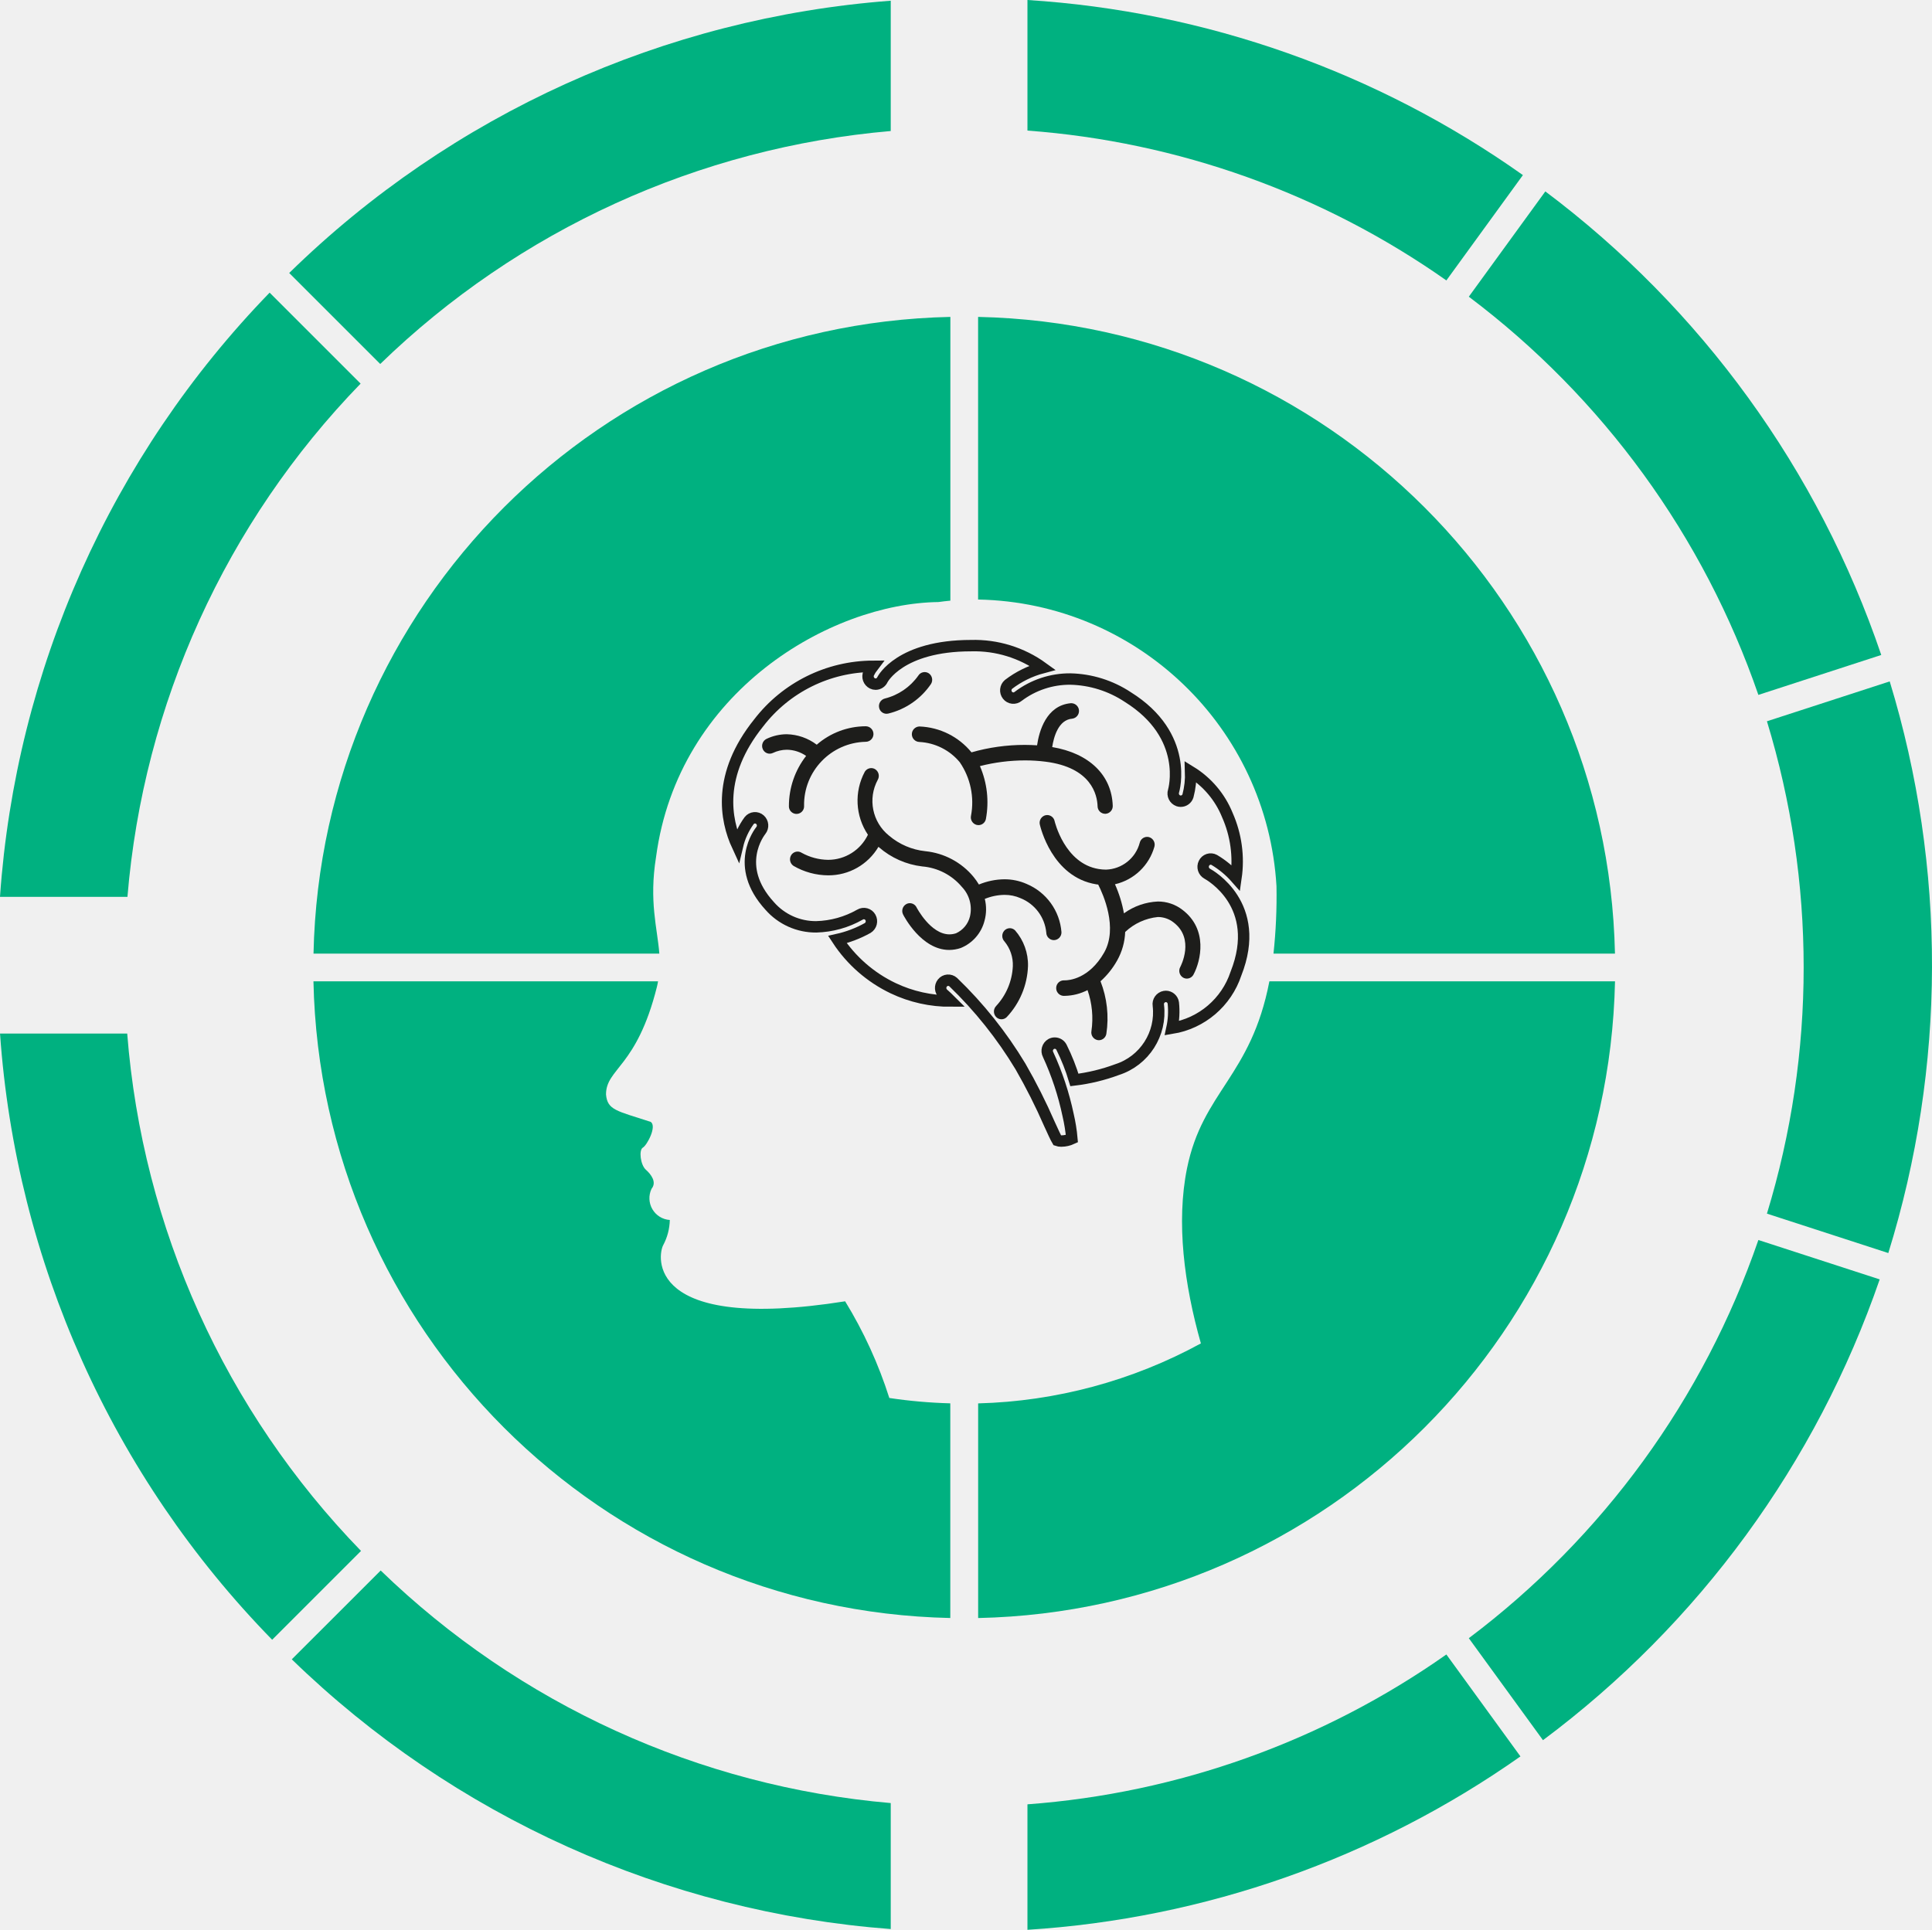
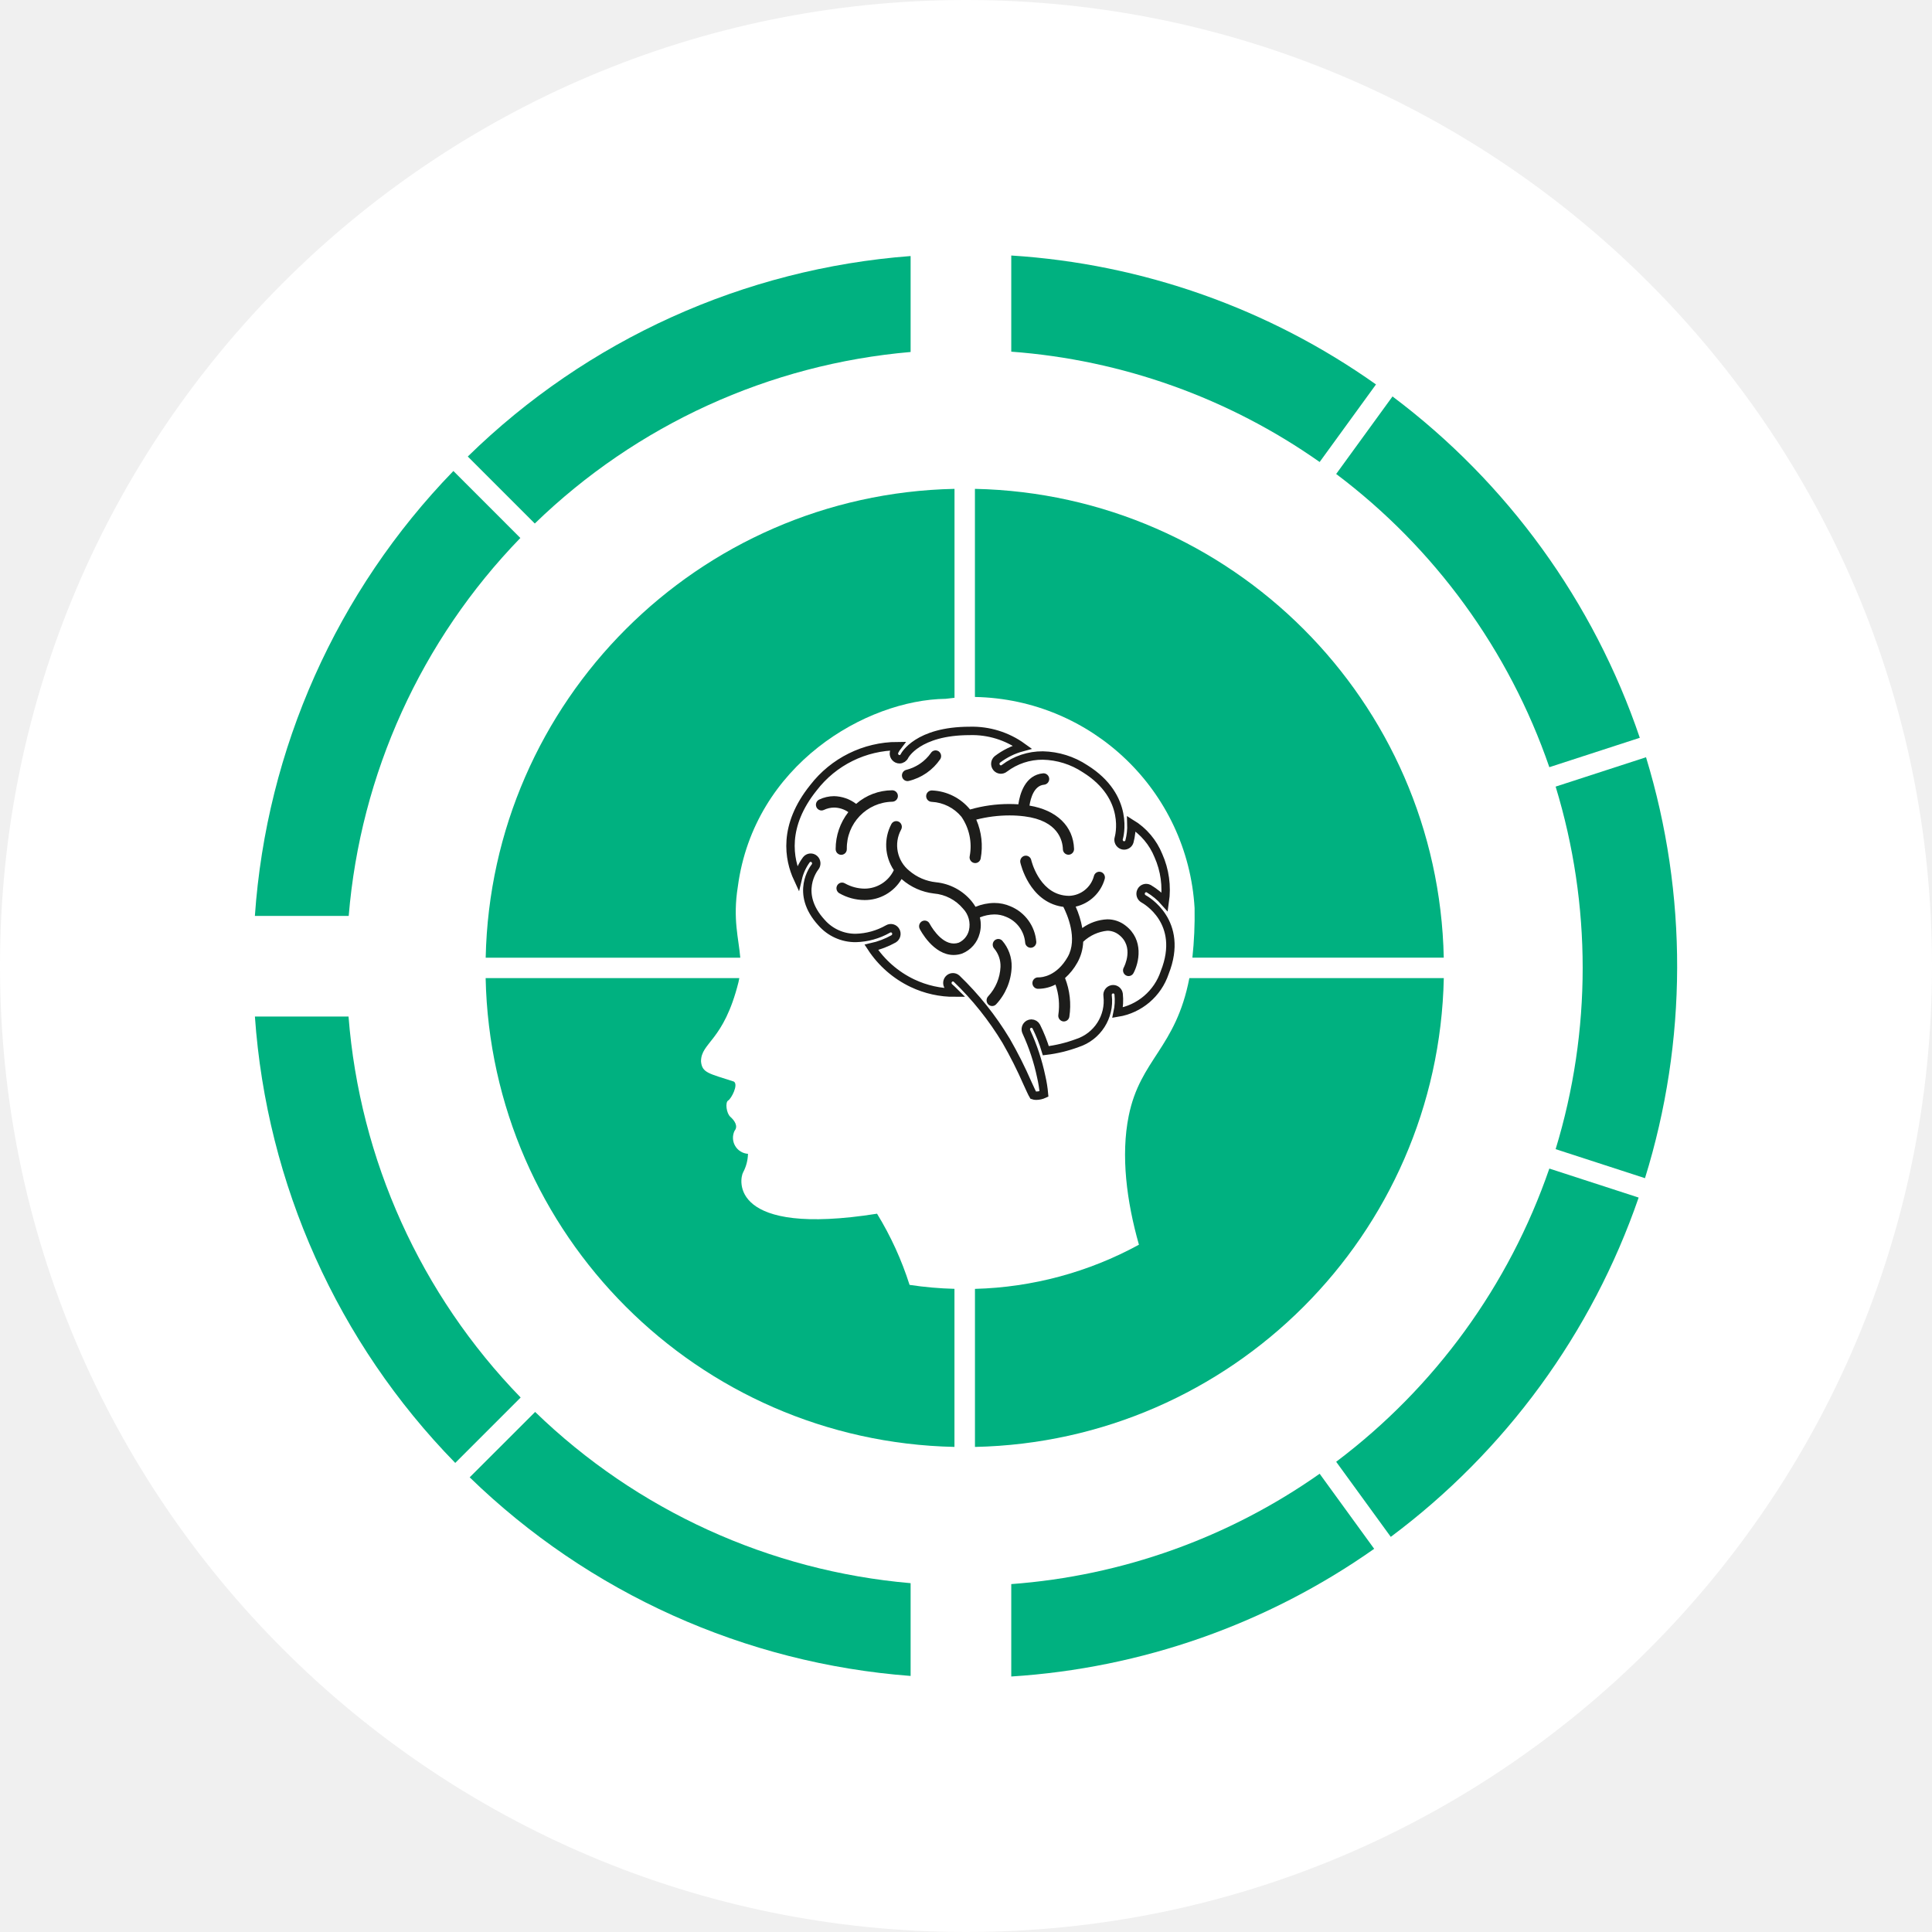
- <svg xmlns="http://www.w3.org/2000/svg" id="ic_mint_experience" width="169.317" height="169.165" viewBox="0 0 169.317 169.165">
-   <g id="Group_117" data-name="Group 117">
-     <path id="Path_208" data-name="Path 208" d="M262.487,286.918H232.2c-1.611,8.355-5.85,9.637-7.219,16.4-.953,4.7-.254,10.161,1.217,15.339a43.117,43.117,0,0,1-19.521,5.258V342.73a57.039,57.039,0,0,0,55.814-55.812Z" transform="translate(-120.954 -200.895)" fill="#00b180" />
-     <path id="Path_209" data-name="Path 209" d="M215.455,302.808c.3.652.556,1.222.693,1.449a.931.931,0,0,0,.316.051h.049a2.222,2.222,0,0,0,.91-.206,14.829,14.829,0,0,0-.332-2.077,24.928,24.928,0,0,0-1.753-5.3.693.693,0,0,1,.263-.919.654.654,0,0,1,.321-.084.664.664,0,0,1,.587.357,18.047,18.047,0,0,1,1.136,2.873,16.331,16.331,0,0,0,3.744-.908A5.264,5.264,0,0,0,225,292.415a.677.677,0,0,1,.547-.776.625.625,0,0,1,.111-.011.666.666,0,0,1,.654.574,6.973,6.973,0,0,1-.12,2.216,7.118,7.118,0,0,0,5.609-4.784c2.392-6.041-2.318-8.653-2.52-8.762a.691.691,0,0,1-.285-.909.653.653,0,0,1,.9-.3,7.938,7.938,0,0,1,1.908,1.582,10.036,10.036,0,0,0-.757-5.516,7.982,7.982,0,0,0-3.215-3.8,7.276,7.276,0,0,1-.236,2.121.665.665,0,0,1-.632.468.64.64,0,0,1-.212-.035.684.684,0,0,1-.419-.854c.015-.049,1.425-4.852-4.018-8.247a9.491,9.491,0,0,0-5.029-1.574,7.483,7.483,0,0,0-4.567,1.517.654.654,0,0,1-.943-.1.692.692,0,0,1,.092-.946,8.508,8.508,0,0,1,2.984-1.466,10.2,10.2,0,0,0-6.264-1.932c-6.241,0-7.753,2.953-7.766,2.977a.666.666,0,0,1-.6.4.628.628,0,0,1-.281-.067.689.689,0,0,1-.323-.9,3.54,3.54,0,0,1,.372-.6,12.7,12.7,0,0,0-10.01,4.954c-3.672,4.569-2.925,8.507-1.865,10.8a6.167,6.167,0,0,1,1.026-2.228.65.65,0,0,1,.945-.081.691.691,0,0,1,.078.948c-.1.127-2.442,3.1.773,6.612a5.352,5.352,0,0,0,4.086,1.834,8.161,8.161,0,0,0,3.831-1.07.655.655,0,0,1,.914.245.692.692,0,0,1-.236.924,9.834,9.834,0,0,1-2.657,1.014,12.021,12.021,0,0,0,4.881,4.267,11.626,11.626,0,0,0,5.07,1.128c-.234-.234-.46-.446-.674-.634a.694.694,0,0,1-.077-.951.653.653,0,0,1,.944-.08,36.174,36.174,0,0,1,5.9,7.4A50.992,50.992,0,0,1,215.455,302.808Z" transform="translate(-123.485 -204.285)" fill="none" stroke="#1d1d1b" stroke-width="1" />
-     <path id="Path_210" data-name="Path 210" d="M220.22,276.441a.669.669,0,0,1,.642-.507.721.721,0,0,1,.176.024.685.685,0,0,1,.467.831,4.681,4.681,0,0,1-3.458,3.3,10.951,10.951,0,0,1,.786,2.549,5.481,5.481,0,0,1,2.977-1.038,3.486,3.486,0,0,1,2.159.736c2.243,1.713,1.608,4.456.96,5.667a.662.662,0,0,1-.583.355.653.653,0,0,1-.327-.088.691.691,0,0,1-.255-.919c.053-.1,1.3-2.488-.588-3.924a2.224,2.224,0,0,0-1.372-.468,4.89,4.89,0,0,0-2.862,1.311,5.5,5.5,0,0,1-.7,2.492,7.077,7.077,0,0,1-1.462,1.83,8.92,8.92,0,0,1,.512,4.6.667.667,0,0,1-.654.567.8.8,0,0,1-.115-.01.682.682,0,0,1-.54-.784,7.59,7.59,0,0,0-.341-3.6,4.519,4.519,0,0,1-1.978.505c-.088,0-.145,0-.158,0a.68.68,0,0,1-.609-.732.672.672,0,0,1,.656-.627l.055,0,.053,0c.341,0,2.116-.118,3.436-2.433,1.236-2.169-.09-5.121-.521-5.964l-.17-.021c-3.883-.63-4.9-5.053-4.946-5.243a.685.685,0,0,1,.5-.813.653.653,0,0,1,.148-.016.664.664,0,0,1,.649.53c.009.035.868,3.713,3.857,4.2a4.16,4.16,0,0,0,.645.055A3.164,3.164,0,0,0,220.22,276.441Z" transform="translate(-120.333 -202.575)" fill="#1d1d1b" />
-     <path id="Path_211" data-name="Path 211" d="M206.763,269.655a16.954,16.954,0,0,1,4.664-.653c.363,0,.726.014,1.083.037.177-1.225.8-3.5,2.961-3.692a.476.476,0,0,1,.057,0,.681.681,0,0,1,.055,1.357c-1.206.1-1.613,1.612-1.747,2.488,3.243.544,5.219,2.455,5.306,5.15a.675.675,0,0,1-.634.7h-.032a.67.67,0,0,1-.663-.658c-.032-1.007-.543-3.406-4.574-3.912a14.133,14.133,0,0,0-1.779-.111,16.052,16.052,0,0,0-3.958.5,7.977,7.977,0,0,1,.521,4.646.664.664,0,0,1-.648.528.6.6,0,0,1-.153-.018.681.681,0,0,1-.5-.813,6.247,6.247,0,0,0-.989-4.686,4.931,4.931,0,0,0-3.534-1.773.679.679,0,0,1-.017-1.357l.035,0h.007A6.181,6.181,0,0,1,206.763,269.655Z" transform="translate(-121.623 -203.705)" fill="#1d1d1b" />
-     <path id="Path_212" data-name="Path 212" d="M199.5,265.251a5.1,5.1,0,0,0,2.927-2,.658.658,0,0,1,.922-.212.692.692,0,0,1,.2.931,6.328,6.328,0,0,1-3.749,2.6.688.688,0,0,1-.153.018.663.663,0,0,1-.646-.528A.683.683,0,0,1,199.5,265.251Z" transform="translate(-121.955 -204.019)" fill="#1d1d1b" />
-     <path id="Path_213" data-name="Path 213" d="M192.1,269.192a2.9,2.9,0,0,0-1.234.285.631.631,0,0,1-.276.062.664.664,0,0,1-.608-.407.687.687,0,0,1,.332-.892,4.157,4.157,0,0,1,1.765-.406,4.509,4.509,0,0,1,2.635.918,6.569,6.569,0,0,1,4.29-1.617.681.681,0,0,1,0,1.362,5.527,5.527,0,0,0-5.4,5.631.665.665,0,1,1-1.329,0,7.142,7.142,0,0,1,1.509-4.394A3.041,3.041,0,0,0,192.1,269.192Z" transform="translate(-123.136 -203.472)" fill="#1d1d1b" />
-     <path id="Path_214" data-name="Path 214" d="M209.136,283.76a3.509,3.509,0,0,1-2.085,2.39,3.165,3.165,0,0,1-1.01.17c-2.445,0-3.977-2.979-4.041-3.106a.688.688,0,0,1,.276-.911.651.651,0,0,1,.313-.082.658.658,0,0,1,.59.367c.012.024,1.23,2.366,2.883,2.366a1.867,1.867,0,0,0,.578-.095,2.184,2.184,0,0,0,1.217-1.465,2.809,2.809,0,0,0-.706-2.6A5.073,5.073,0,0,0,203.681,279a7.031,7.031,0,0,1-3.8-1.684c-.014-.011-.026-.025-.04-.036a5.076,5.076,0,0,1-4.406,2.5,6.1,6.1,0,0,1-3.035-.827.691.691,0,0,1-.218-.925.666.666,0,0,1,.571-.33.656.656,0,0,1,.348.1,4.878,4.878,0,0,0,2.334.623,3.863,3.863,0,0,0,3.482-2.2,5.361,5.361,0,0,1-.28-5.51.666.666,0,0,1,.571-.331.65.65,0,0,1,.348.1.693.693,0,0,1,.223.927,3.9,3.9,0,0,0,.986,4.892,5.849,5.849,0,0,0,3.175,1.364,6.3,6.3,0,0,1,4.232,2.251,5.69,5.69,0,0,1,.472.671,5.98,5.98,0,0,1,2.233-.459,4.76,4.76,0,0,1,1.944.406,5,5,0,0,1,3.058,4.229.678.678,0,0,1-.665.7.67.67,0,0,1-.665-.66,3.627,3.627,0,0,0-2.26-3.02,3.421,3.421,0,0,0-1.4-.289,4.723,4.723,0,0,0-1.729.353A3.778,3.778,0,0,1,209.136,283.76Z" transform="translate(-122.854 -203.049)" fill="#1d1d1b" />
-     <path id="Path_215" data-name="Path 215" d="M208.563,290.781a.654.654,0,0,1-.483-.214.7.7,0,0,1,.018-.954,5.492,5.492,0,0,0,1.46-3.486,3.206,3.206,0,0,0-.728-2.163.7.7,0,0,1-.02-.954.666.666,0,0,1,.484-.214.654.654,0,0,1,.463.194,4.593,4.593,0,0,1,1.13,3.13,6.874,6.874,0,0,1-1.861,4.467A.648.648,0,0,1,208.563,290.781Z" transform="translate(-120.795 -201.432)" fill="#1d1d1b" />
-     <path id="Path_216" data-name="Path 216" d="M244.723,341.885l6.5,8.94a84.937,84.937,0,0,0,29.509-40.392L270.1,306.98A73.73,73.73,0,0,1,244.723,341.885Z" transform="translate(-115.999 -198.283)" fill="#00b180" />
-     <path id="Path_217" data-name="Path 217" d="M278.6,263.656l-10.76,3.495a73.948,73.948,0,0,1,0,43.16l10.637,3.455a85.2,85.2,0,0,0,.123-50.11Z" transform="translate(-112.989 -203.925)" fill="#00b180" />
-     <path id="Path_218" data-name="Path 218" d="M253.921,226.155A84.3,84.3,0,0,0,210.5,210.807v11.447a73.166,73.166,0,0,1,36.713,13.135Z" transform="translate(-120.456 -210.807)" fill="#00b180" />
-     <path id="Path_219" data-name="Path 219" d="M210.5,352.261v11a84.3,84.3,0,0,0,43.205-15.2l-6.492-8.936A73.154,73.154,0,0,1,210.5,352.261Z" transform="translate(-120.456 -194.096)" fill="#00b180" />
-     <path id="Path_220" data-name="Path 220" d="M270.1,269.788l10.769-3.5a84.953,84.953,0,0,0-29.44-40.635l-6.706,9.229A73.752,73.752,0,0,1,270.1,269.788Z" transform="translate(-115.999 -208.874)" fill="#00b180" />
-     <path id="Path_221" data-name="Path 221" d="M141.979,290.967H130.833a84.468,84.468,0,0,0,23.85,53.14l7.787-7.787A73.313,73.313,0,0,1,141.979,290.967Z" transform="translate(-130.831 -200.368)" fill="#00b180" />
-     <path id="Path_222" data-name="Path 222" d="M162.434,241.478l-7.973-7.974a84.458,84.458,0,0,0-23.631,52.966H142A73.3,73.3,0,0,1,162.434,241.478Z" transform="translate(-130.831 -207.851)" fill="#00b180" />
-     <path id="Path_223" data-name="Path 223" d="M205.974,222.285V210.863a84.463,84.463,0,0,0-52.717,23.867l7.976,7.976A73.3,73.3,0,0,1,205.974,222.285Z" transform="translate(-127.911 -210.8)" fill="#00b180" />
-     <path id="Path_224" data-name="Path 224" d="M153.457,340.4a84.462,84.462,0,0,0,52.491,23.644V353a73.307,73.307,0,0,1-44.7-20.386Z" transform="translate(-127.885 -194.945)" fill="#00b180" />
-     <path id="Path_225" data-name="Path 225" d="M232.823,285.287a47.338,47.338,0,0,1-.262,5.91h29.926a57.037,57.037,0,0,0-55.814-55.812V260.16A26.7,26.7,0,0,1,232.823,285.287Z" transform="translate(-120.954 -207.606)" fill="#00b180" />
-     <path id="Path_226" data-name="Path 226" d="M209.911,260.38c.345-.049.693-.088,1.042-.121V235.385A57.035,57.035,0,0,0,155.141,291.2h30.307c-.176-2.26-.917-4.553-.287-8.479C187.1,268.206,200.44,260.5,209.911,260.38Z" transform="translate(-127.665 -207.606)" fill="#00b180" />
-     <path id="Path_227" data-name="Path 227" d="M201.731,314.966c-17.566,2.779-16.413-4.088-15.941-4.929a4.912,4.912,0,0,0,.576-2.2,1.912,1.912,0,0,1-1.6-2.735c.471-.576-.026-1.252-.5-1.672s-.63-1.728-.262-1.937,1.258-1.89.682-2.257c-2.989-.975-3.786-1.026-3.911-2.4,0-2.3,2.691-2.353,4.46-9.432.043-.166.072-.328.1-.488h-30.2a57.037,57.037,0,0,0,55.812,55.812V323.91a43.784,43.784,0,0,1-5.344-.47A38.585,38.585,0,0,0,201.731,314.966Z" transform="translate(-127.665 -200.895)" fill="#00b180" />
+ <svg xmlns="http://www.w3.org/2000/svg" id="Component_389_1" data-name="Component 389 – 1" width="230" height="230" viewBox="0 0 230 230">
+   <g id="Component_79_2" data-name="Component 79 – 2">
+     <circle id="Ellipse_3" data-name="Ellipse 3" cx="115" cy="115" r="115" fill="#fff" />
+   </g>
+   <g id="ic_mint_experience" transform="translate(30.344 30.418)">
+     <g id="Group_117" data-name="Group 117">
+       <path id="Path_208" data-name="Path 208" d="M262.487,286.918H232.2c-1.611,8.355-5.85,9.637-7.219,16.4-.953,4.7-.254,10.161,1.217,15.339a43.117,43.117,0,0,1-19.521,5.258V342.73a57.039,57.039,0,0,0,55.814-55.812Z" transform="translate(-120.954 -200.895)" fill="#00b180" />
+       <path id="Path_209" data-name="Path 209" d="M215.455,302.808c.3.652.556,1.222.693,1.449a.931.931,0,0,0,.316.051h.049a2.222,2.222,0,0,0,.91-.206,14.829,14.829,0,0,0-.332-2.077,24.928,24.928,0,0,0-1.753-5.3.693.693,0,0,1,.263-.919.654.654,0,0,1,.321-.084.664.664,0,0,1,.587.357,18.047,18.047,0,0,1,1.136,2.873,16.331,16.331,0,0,0,3.744-.908A5.264,5.264,0,0,0,225,292.415a.677.677,0,0,1,.547-.776.625.625,0,0,1,.111-.011.666.666,0,0,1,.654.574,6.973,6.973,0,0,1-.12,2.216,7.118,7.118,0,0,0,5.609-4.784c2.392-6.041-2.318-8.653-2.52-8.762a.691.691,0,0,1-.285-.909.653.653,0,0,1,.9-.3,7.938,7.938,0,0,1,1.908,1.582,10.036,10.036,0,0,0-.757-5.516,7.982,7.982,0,0,0-3.215-3.8,7.276,7.276,0,0,1-.236,2.121.665.665,0,0,1-.632.468.64.64,0,0,1-.212-.035.684.684,0,0,1-.419-.854c.015-.049,1.425-4.852-4.018-8.247a9.491,9.491,0,0,0-5.029-1.574,7.483,7.483,0,0,0-4.567,1.517.654.654,0,0,1-.943-.1.692.692,0,0,1,.092-.946,8.508,8.508,0,0,1,2.984-1.466,10.2,10.2,0,0,0-6.264-1.932c-6.241,0-7.753,2.953-7.766,2.977a.666.666,0,0,1-.6.4.628.628,0,0,1-.281-.067.689.689,0,0,1-.323-.9,3.54,3.54,0,0,1,.372-.6,12.7,12.7,0,0,0-10.01,4.954c-3.672,4.569-2.925,8.507-1.865,10.8a6.167,6.167,0,0,1,1.026-2.228.65.65,0,0,1,.945-.081.691.691,0,0,1,.078.948c-.1.127-2.442,3.1.773,6.612a5.352,5.352,0,0,0,4.086,1.834,8.161,8.161,0,0,0,3.831-1.07.655.655,0,0,1,.914.245.692.692,0,0,1-.236.924,9.834,9.834,0,0,1-2.657,1.014,12.021,12.021,0,0,0,4.881,4.267,11.626,11.626,0,0,0,5.07,1.128c-.234-.234-.46-.446-.674-.634a.694.694,0,0,1-.077-.951.653.653,0,0,1,.944-.08,36.174,36.174,0,0,1,5.9,7.4A50.992,50.992,0,0,1,215.455,302.808Z" transform="translate(-123.485 -204.285)" fill="none" stroke="#1d1d1b" stroke-width="1" />
+       <path id="Path_210" data-name="Path 210" d="M220.22,276.441a.669.669,0,0,1,.642-.507.721.721,0,0,1,.176.024.685.685,0,0,1,.467.831,4.681,4.681,0,0,1-3.458,3.3,10.951,10.951,0,0,1,.786,2.549,5.481,5.481,0,0,1,2.977-1.038,3.486,3.486,0,0,1,2.159.736c2.243,1.713,1.608,4.456.96,5.667a.662.662,0,0,1-.583.355.653.653,0,0,1-.327-.088.691.691,0,0,1-.255-.919c.053-.1,1.3-2.488-.588-3.924a2.224,2.224,0,0,0-1.372-.468,4.89,4.89,0,0,0-2.862,1.311,5.5,5.5,0,0,1-.7,2.492,7.077,7.077,0,0,1-1.462,1.83,8.92,8.92,0,0,1,.512,4.6.667.667,0,0,1-.654.567.8.8,0,0,1-.115-.01.682.682,0,0,1-.54-.784,7.59,7.59,0,0,0-.341-3.6,4.519,4.519,0,0,1-1.978.505c-.088,0-.145,0-.158,0a.68.68,0,0,1-.609-.732.672.672,0,0,1,.656-.627l.055,0,.053,0c.341,0,2.116-.118,3.436-2.433,1.236-2.169-.09-5.121-.521-5.964l-.17-.021c-3.883-.63-4.9-5.053-4.946-5.243a.685.685,0,0,1,.5-.813.653.653,0,0,1,.148-.016.664.664,0,0,1,.649.53c.009.035.868,3.713,3.857,4.2a4.16,4.16,0,0,0,.645.055A3.164,3.164,0,0,0,220.22,276.441Z" transform="translate(-120.333 -202.575)" fill="#1d1d1b" />
+       <path id="Path_211" data-name="Path 211" d="M206.763,269.655a16.954,16.954,0,0,1,4.664-.653c.363,0,.726.014,1.083.037.177-1.225.8-3.5,2.961-3.692a.476.476,0,0,1,.057,0,.681.681,0,0,1,.055,1.357c-1.206.1-1.613,1.612-1.747,2.488,3.243.544,5.219,2.455,5.306,5.15a.675.675,0,0,1-.634.7h-.032a.67.67,0,0,1-.663-.658c-.032-1.007-.543-3.406-4.574-3.912a14.133,14.133,0,0,0-1.779-.111,16.052,16.052,0,0,0-3.958.5,7.977,7.977,0,0,1,.521,4.646.664.664,0,0,1-.648.528.6.6,0,0,1-.153-.018.681.681,0,0,1-.5-.813,6.247,6.247,0,0,0-.989-4.686,4.931,4.931,0,0,0-3.534-1.773.679.679,0,0,1-.017-1.357l.035,0h.007A6.181,6.181,0,0,1,206.763,269.655Z" transform="translate(-121.623 -203.705)" fill="#1d1d1b" />
+       <path id="Path_212" data-name="Path 212" d="M199.5,265.251a5.1,5.1,0,0,0,2.927-2,.658.658,0,0,1,.922-.212.692.692,0,0,1,.2.931,6.328,6.328,0,0,1-3.749,2.6.688.688,0,0,1-.153.018.663.663,0,0,1-.646-.528A.683.683,0,0,1,199.5,265.251Z" transform="translate(-121.955 -204.019)" fill="#1d1d1b" />
+       <path id="Path_213" data-name="Path 213" d="M192.1,269.192a2.9,2.9,0,0,0-1.234.285.631.631,0,0,1-.276.062.664.664,0,0,1-.608-.407.687.687,0,0,1,.332-.892,4.157,4.157,0,0,1,1.765-.406,4.509,4.509,0,0,1,2.635.918,6.569,6.569,0,0,1,4.29-1.617.681.681,0,0,1,0,1.362,5.527,5.527,0,0,0-5.4,5.631.665.665,0,1,1-1.329,0,7.142,7.142,0,0,1,1.509-4.394A3.041,3.041,0,0,0,192.1,269.192Z" transform="translate(-123.136 -203.472)" fill="#1d1d1b" />
+       <path id="Path_214" data-name="Path 214" d="M209.136,283.76a3.509,3.509,0,0,1-2.085,2.39,3.165,3.165,0,0,1-1.01.17c-2.445,0-3.977-2.979-4.041-3.106a.688.688,0,0,1,.276-.911.651.651,0,0,1,.313-.082.658.658,0,0,1,.59.367c.012.024,1.23,2.366,2.883,2.366a1.867,1.867,0,0,0,.578-.095,2.184,2.184,0,0,0,1.217-1.465,2.809,2.809,0,0,0-.706-2.6A5.073,5.073,0,0,0,203.681,279a7.031,7.031,0,0,1-3.8-1.684c-.014-.011-.026-.025-.04-.036a5.076,5.076,0,0,1-4.406,2.5,6.1,6.1,0,0,1-3.035-.827.691.691,0,0,1-.218-.925.666.666,0,0,1,.571-.33.656.656,0,0,1,.348.1,4.878,4.878,0,0,0,2.334.623,3.863,3.863,0,0,0,3.482-2.2,5.361,5.361,0,0,1-.28-5.51.666.666,0,0,1,.571-.331.65.65,0,0,1,.348.1.693.693,0,0,1,.223.927,3.9,3.9,0,0,0,.986,4.892,5.849,5.849,0,0,0,3.175,1.364,6.3,6.3,0,0,1,4.232,2.251,5.69,5.69,0,0,1,.472.671,5.98,5.98,0,0,1,2.233-.459,4.76,4.76,0,0,1,1.944.406,5,5,0,0,1,3.058,4.229.678.678,0,0,1-.665.7.67.67,0,0,1-.665-.66,3.627,3.627,0,0,0-2.26-3.02,3.421,3.421,0,0,0-1.4-.289,4.723,4.723,0,0,0-1.729.353A3.778,3.778,0,0,1,209.136,283.76Z" transform="translate(-122.854 -203.049)" fill="#1d1d1b" />
+       <path id="Path_215" data-name="Path 215" d="M208.563,290.781a.654.654,0,0,1-.483-.214.7.7,0,0,1,.018-.954,5.492,5.492,0,0,0,1.46-3.486,3.206,3.206,0,0,0-.728-2.163.7.7,0,0,1-.02-.954.666.666,0,0,1,.484-.214.654.654,0,0,1,.463.194,4.593,4.593,0,0,1,1.13,3.13,6.874,6.874,0,0,1-1.861,4.467A.648.648,0,0,1,208.563,290.781Z" transform="translate(-120.795 -201.432)" fill="#1d1d1b" />
+       <path id="Path_216" data-name="Path 216" d="M244.723,341.885l6.5,8.94a84.937,84.937,0,0,0,29.509-40.392L270.1,306.98A73.73,73.73,0,0,1,244.723,341.885Z" transform="translate(-115.999 -198.283)" fill="#00b180" />
+       <path id="Path_217" data-name="Path 217" d="M278.6,263.656l-10.76,3.495a73.948,73.948,0,0,1,0,43.16l10.637,3.455a85.2,85.2,0,0,0,.123-50.11Z" transform="translate(-112.989 -203.925)" fill="#00b180" />
+       <path id="Path_218" data-name="Path 218" d="M253.921,226.155A84.3,84.3,0,0,0,210.5,210.807v11.447a73.166,73.166,0,0,1,36.713,13.135Z" transform="translate(-120.456 -210.807)" fill="#00b180" />
+       <path id="Path_219" data-name="Path 219" d="M210.5,352.261v11a84.3,84.3,0,0,0,43.205-15.2l-6.492-8.936A73.154,73.154,0,0,1,210.5,352.261Z" transform="translate(-120.456 -194.096)" fill="#00b180" />
+       <path id="Path_220" data-name="Path 220" d="M270.1,269.788l10.769-3.5a84.953,84.953,0,0,0-29.44-40.635l-6.706,9.229A73.752,73.752,0,0,1,270.1,269.788Z" transform="translate(-115.999 -208.874)" fill="#00b180" />
+       <path id="Path_221" data-name="Path 221" d="M141.979,290.967H130.833a84.468,84.468,0,0,0,23.85,53.14l7.787-7.787A73.313,73.313,0,0,1,141.979,290.967Z" transform="translate(-130.831 -200.368)" fill="#00b180" />
+       <path id="Path_222" data-name="Path 222" d="M162.434,241.478l-7.973-7.974a84.458,84.458,0,0,0-23.631,52.966H142A73.3,73.3,0,0,1,162.434,241.478Z" transform="translate(-130.831 -207.851)" fill="#00b180" />
+       <path id="Path_223" data-name="Path 223" d="M205.974,222.285V210.863a84.463,84.463,0,0,0-52.717,23.867l7.976,7.976A73.3,73.3,0,0,1,205.974,222.285Z" transform="translate(-127.911 -210.8)" fill="#00b180" />
+       <path id="Path_224" data-name="Path 224" d="M153.457,340.4a84.462,84.462,0,0,0,52.491,23.644V353a73.307,73.307,0,0,1-44.7-20.386Z" transform="translate(-127.885 -194.945)" fill="#00b180" />
+       <path id="Path_225" data-name="Path 225" d="M232.823,285.287a47.338,47.338,0,0,1-.262,5.91h29.926a57.037,57.037,0,0,0-55.814-55.812V260.16A26.7,26.7,0,0,1,232.823,285.287Z" transform="translate(-120.954 -207.606)" fill="#00b180" />
+       <path id="Path_226" data-name="Path 226" d="M209.911,260.38c.345-.049.693-.088,1.042-.121V235.385A57.035,57.035,0,0,0,155.141,291.2h30.307c-.176-2.26-.917-4.553-.287-8.479C187.1,268.206,200.44,260.5,209.911,260.38Z" transform="translate(-127.665 -207.606)" fill="#00b180" />
+       <path id="Path_227" data-name="Path 227" d="M201.731,314.966c-17.566,2.779-16.413-4.088-15.941-4.929a4.912,4.912,0,0,0,.576-2.2,1.912,1.912,0,0,1-1.6-2.735c.471-.576-.026-1.252-.5-1.672s-.63-1.728-.262-1.937,1.258-1.89.682-2.257c-2.989-.975-3.786-1.026-3.911-2.4,0-2.3,2.691-2.353,4.46-9.432.043-.166.072-.328.1-.488h-30.2a57.037,57.037,0,0,0,55.812,55.812V323.91a43.784,43.784,0,0,1-5.344-.47A38.585,38.585,0,0,0,201.731,314.966Z" transform="translate(-127.665 -200.895)" fill="#00b180" />
+     </g>
  </g>
</svg>
